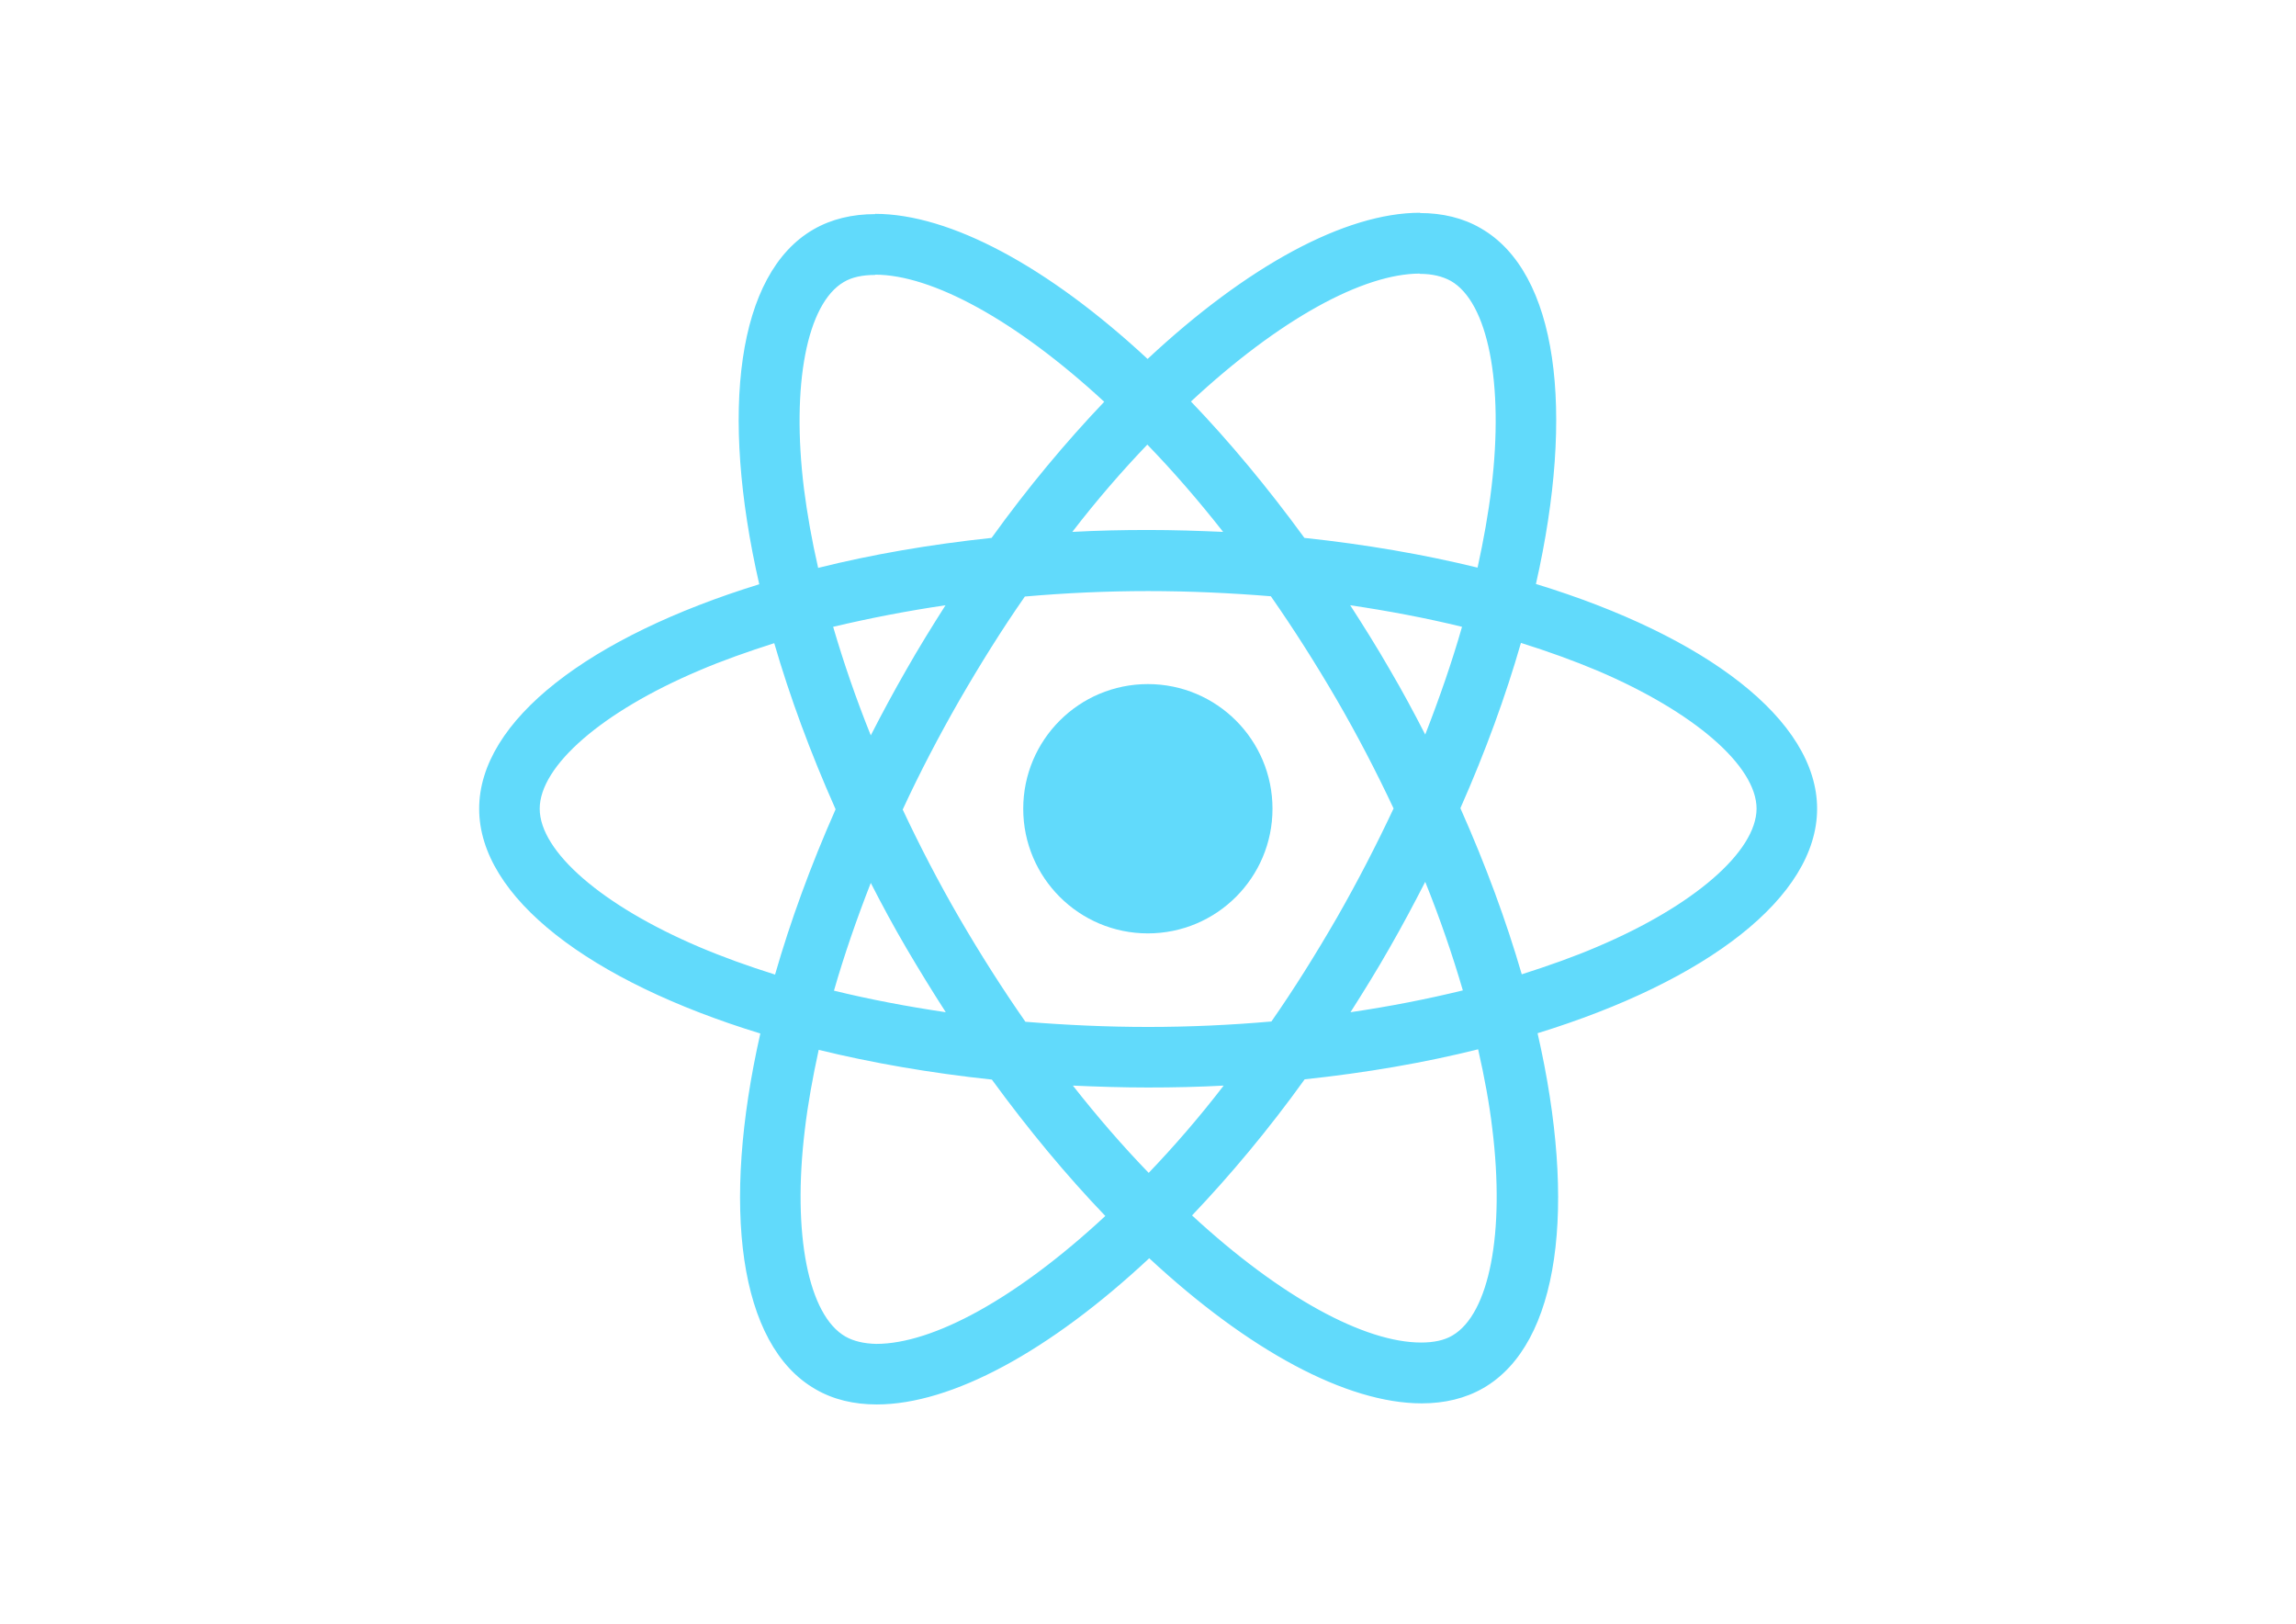
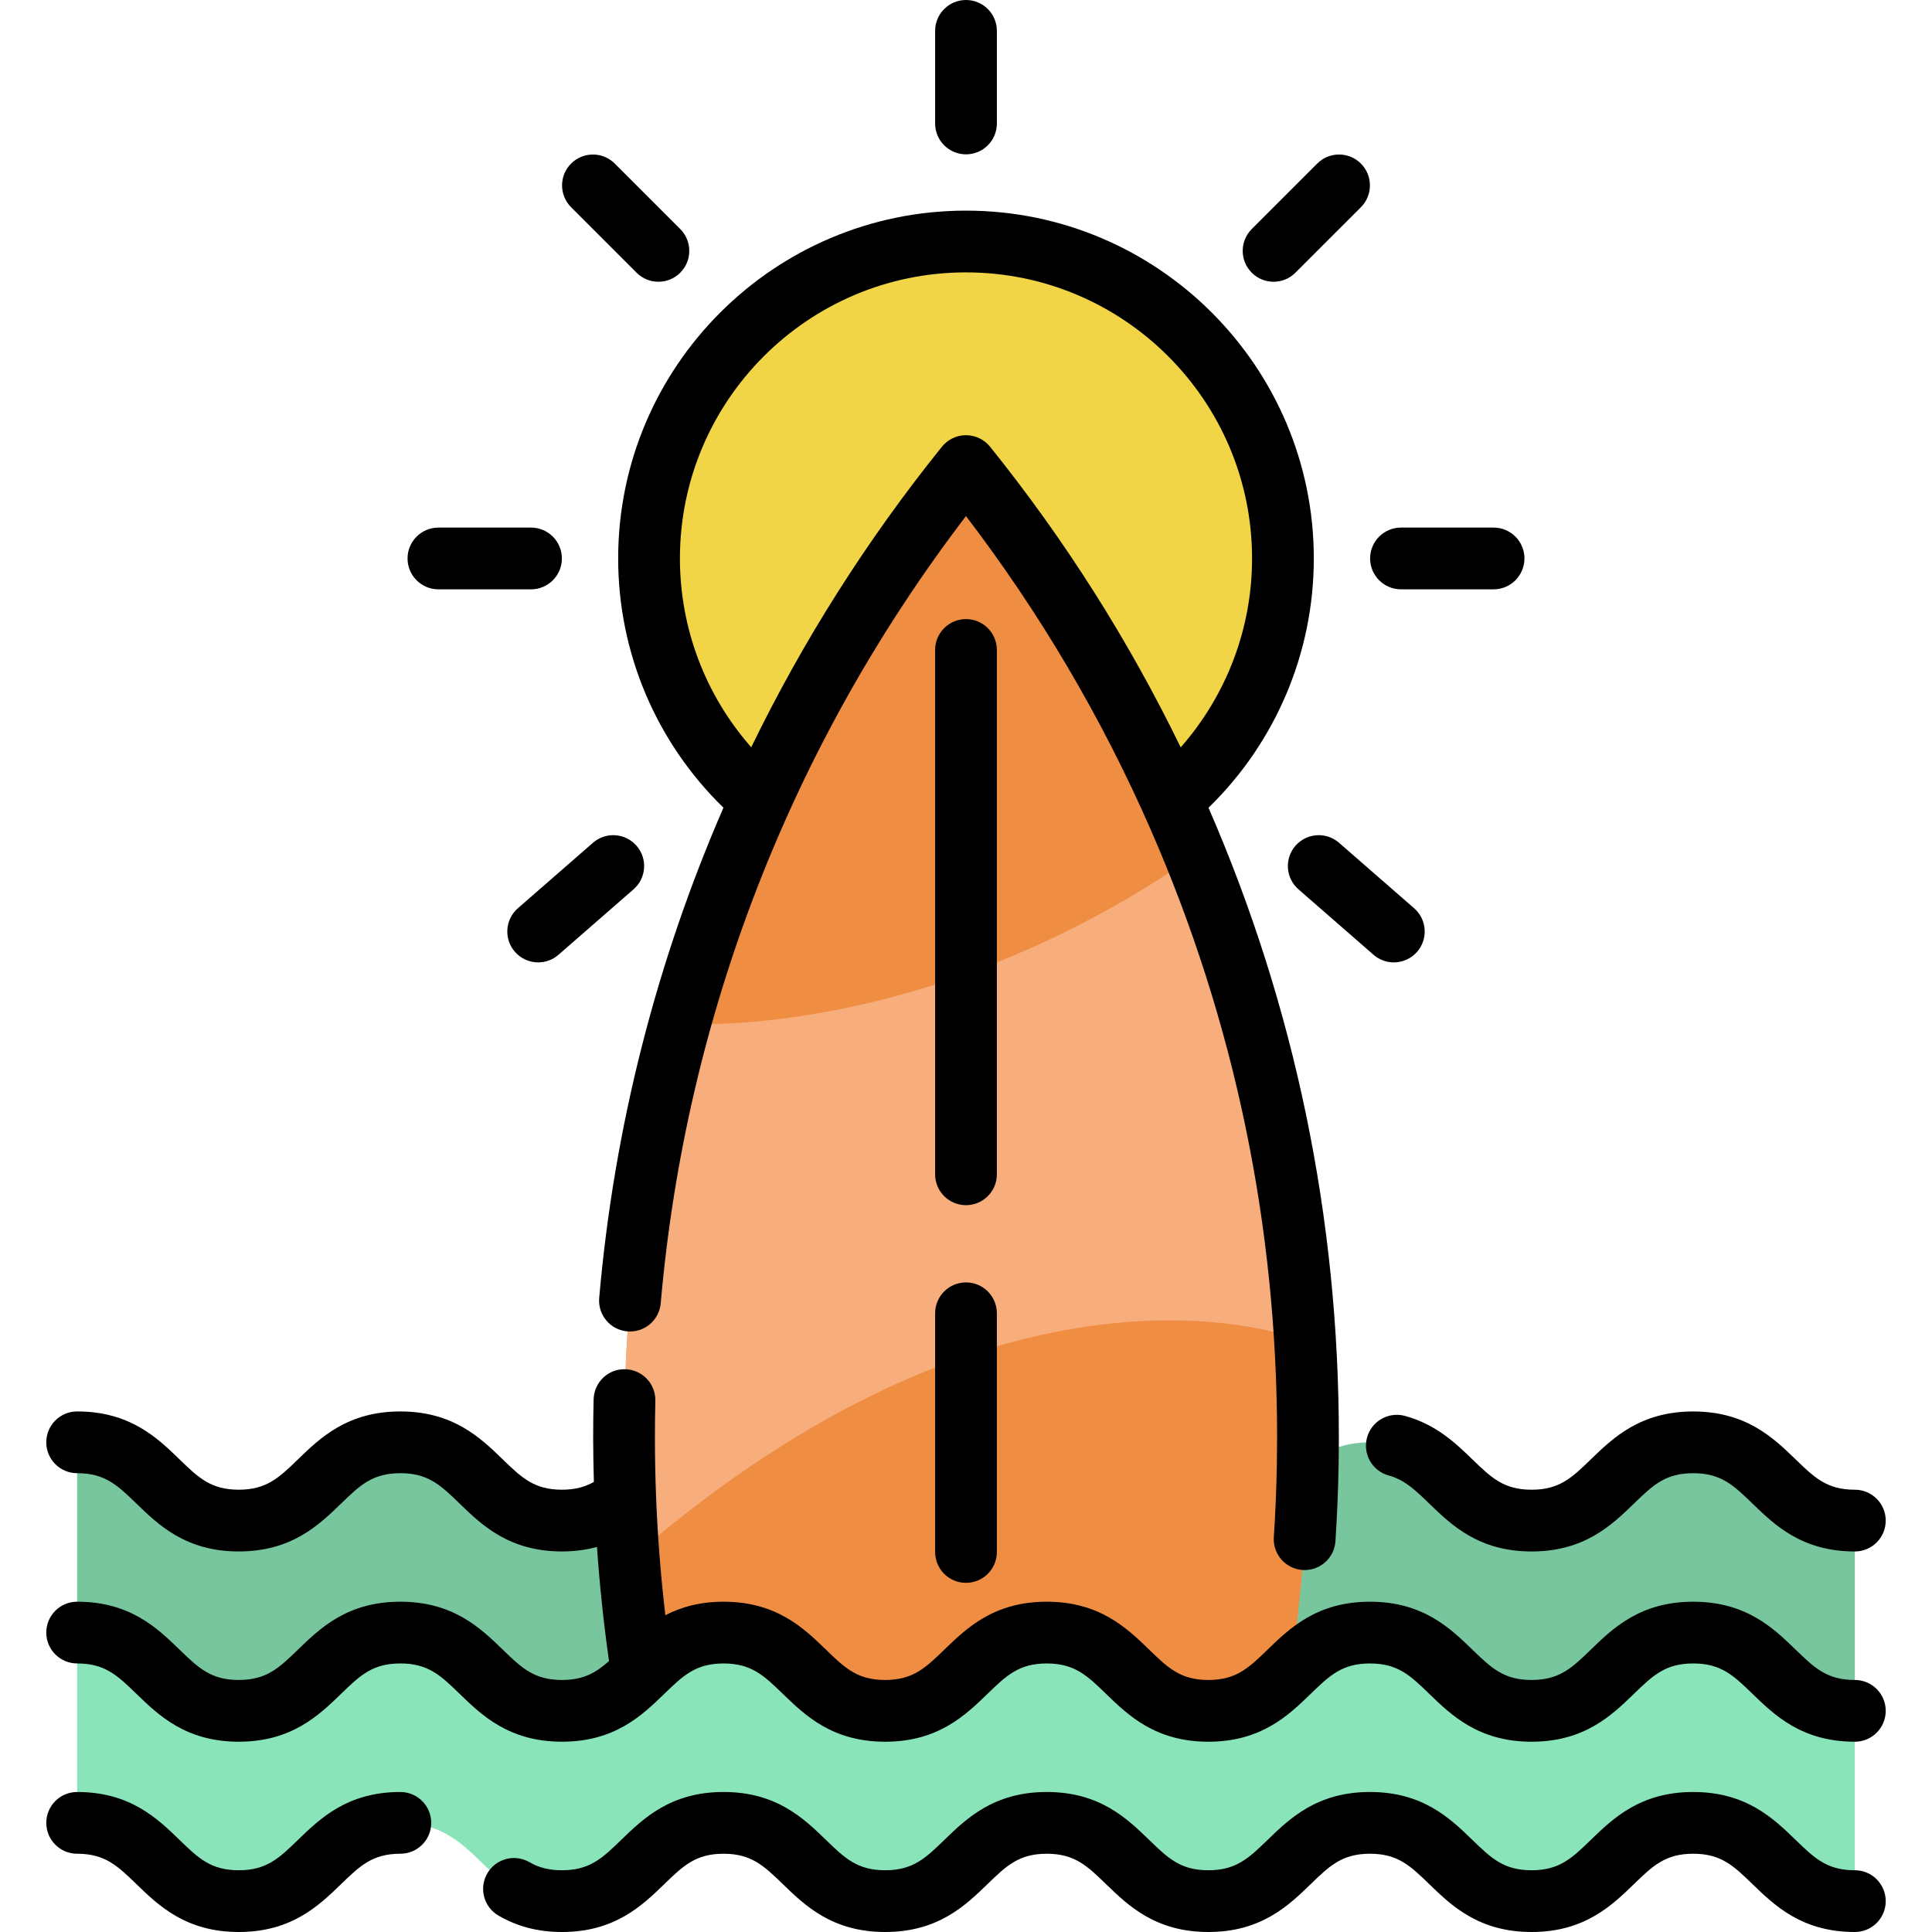
- <svg xmlns="http://www.w3.org/2000/svg" viewBox="0 0 841.9 595.3">
-   <g fill="#61DAFB">
-     <path d="M666.3 296.5c0-32.5-40.7-63.3-103.1-82.4 14.4-63.6 8-114.2-20.2-130.4-6.5-3.8-14.1-5.6-22.4-5.6v22.3c4.6 0 8.3.9 11.4 2.6 13.6 7.8 19.5 37.5 14.9 75.7-1.1 9.4-2.9 19.3-5.1 29.4-19.6-4.8-41-8.5-63.5-10.9-13.5-18.5-27.5-35.3-41.6-50 32.6-30.3 63.2-46.9 84-46.9V78c-27.5 0-63.5 19.6-99.9 53.6-36.4-33.8-72.4-53.2-99.9-53.2v22.3c20.7 0 51.4 16.5 84 46.6-14 14.7-28 31.4-41.3 49.9-22.6 2.4-44 6.1-63.6 11-2.3-10-4-19.7-5.2-29-4.7-38.2 1.1-67.9 14.6-75.8 3-1.8 6.9-2.6 11.5-2.6V78.5c-8.4 0-16 1.8-22.6 5.6-28.1 16.2-34.4 66.7-19.9 130.1-62.2 19.2-102.7 49.9-102.7 82.3 0 32.5 40.7 63.3 103.1 82.4-14.4 63.6-8 114.2 20.2 130.4 6.5 3.8 14.1 5.6 22.5 5.6 27.5 0 63.5-19.6 99.9-53.6 36.4 33.8 72.4 53.2 99.9 53.2 8.4 0 16-1.8 22.6-5.6 28.1-16.2 34.4-66.7 19.9-130.1 62-19.1 102.5-49.9 102.5-82.3zm-130.2-66.7c-3.7 12.9-8.3 26.2-13.5 39.5-4.1-8-8.4-16-13.1-24-4.6-8-9.5-15.8-14.4-23.4 14.2 2.1 27.9 4.7 41 7.9zm-45.8 106.5c-7.8 13.5-15.8 26.3-24.1 38.2-14.9 1.3-30 2-45.2 2-15.1 0-30.2-.7-45-1.9-8.3-11.9-16.4-24.6-24.2-38-7.6-13.1-14.5-26.4-20.8-39.8 6.2-13.4 13.2-26.8 20.7-39.9 7.8-13.5 15.8-26.3 24.1-38.2 14.9-1.3 30-2 45.2-2 15.1 0 30.2.7 45 1.9 8.3 11.9 16.4 24.6 24.2 38 7.6 13.1 14.5 26.4 20.8 39.8-6.3 13.4-13.2 26.8-20.7 39.9zm32.3-13c5.4 13.4 10 26.8 13.8 39.8-13.1 3.2-26.9 5.9-41.2 8 4.9-7.7 9.8-15.6 14.4-23.7 4.6-8 8.9-16.1 13-24.1zM421.2 430c-9.3-9.6-18.6-20.3-27.8-32 9 .4 18.2.7 27.5.7 9.4 0 18.7-.2 27.8-.7-9 11.7-18.3 22.4-27.5 32zm-74.4-58.9c-14.2-2.1-27.9-4.7-41-7.9 3.7-12.9 8.3-26.2 13.5-39.5 4.1 8 8.4 16 13.1 24 4.7 8 9.5 15.8 14.4 23.4zM420.7 163c9.3 9.6 18.6 20.3 27.8 32-9-.4-18.2-.7-27.5-.7-9.4 0-18.7.2-27.8.7 9-11.7 18.3-22.4 27.5-32zm-74 58.9c-4.9 7.7-9.8 15.6-14.4 23.7-4.6 8-8.9 16-13 24-5.4-13.4-10-26.8-13.8-39.8 13.1-3.1 26.9-5.8 41.2-7.9zm-90.5 125.2c-35.4-15.1-58.3-34.9-58.3-50.6 0-15.7 22.9-35.6 58.3-50.6 8.6-3.7 18-7 27.7-10.1 5.7 19.6 13.2 40 22.5 60.9-9.2 20.8-16.6 41.1-22.2 60.6-9.9-3.1-19.3-6.5-28-10.2zM310 490c-13.6-7.8-19.5-37.5-14.9-75.7 1.1-9.4 2.9-19.3 5.1-29.4 19.6 4.8 41 8.5 63.5 10.9 13.5 18.5 27.5 35.3 41.6 50-32.6 30.3-63.2 46.9-84 46.9-4.5-.1-8.3-1-11.3-2.7zm237.2-76.2c4.7 38.2-1.1 67.9-14.6 75.8-3 1.8-6.9 2.6-11.5 2.6-20.7 0-51.4-16.5-84-46.6 14-14.7 28-31.4 41.3-49.9 22.6-2.4 44-6.1 63.6-11 2.3 10.1 4.1 19.8 5.2 29.1zm38.5-66.7c-8.6 3.7-18 7-27.7 10.1-5.7-19.6-13.2-40-22.5-60.9 9.2-20.8 16.6-41.1 22.2-60.6 9.9 3.1 19.3 6.5 28.1 10.2 35.4 15.1 58.3 34.9 58.3 50.6-.1 15.7-23 35.6-58.4 50.6zM320.8 78.4z" />
-     <circle cx="420.9" cy="296.5" r="45.7" />
-     <path d="M520.5 78.1z" />
-   </g>
+ <svg xmlns="http://www.w3.org/2000/svg" viewBox="0 0 512 512">
+   <path fill="#F2D546" d="M310.396,211.995c18.106-15.409,29.595-38.357,29.595-64.001c0-46.384-37.6-83.994-83.994-83.994  c-46.384,0-83.994,37.61-83.994,83.994c0,25.644,11.489,48.592,29.595,63.991" />
+   <path fill="#77C69E" d="M491.552,453.397c-21.417,0-21.417-20.739-42.835-20.739c-21.418,0-21.417,20.739-42.835,20.739  c-21.415,0-21.415-20.739-42.828-20.739c-21.415,0-21.415,20.739-42.829,20.739c-21.414,0-21.414-20.739-42.828-20.739  c-21.414,0-21.414,20.739-42.827,20.739c-21.411,0-21.411-20.739-42.822-20.739c-21.414,0-21.414,20.739-42.827,20.739  s-21.414-20.739-42.828-20.739c-21.414,0-21.414,20.739-42.827,20.739c-21.412,0-21.412-20.739-42.825-20.739v-50.426  c21.412,0,21.412,20.739,42.825,20.739c21.414,0,21.414-20.739,42.827-20.739s21.414,20.739,42.828,20.739  c21.414,0,21.414-20.739,42.827-20.739c21.411,0,21.411,20.739,42.822,20.739c21.414,0,21.414-20.739,42.827-20.739  c21.414,0,21.414,20.739,42.828,20.739c21.415,0,21.415-20.739,42.829-20.739s21.415,20.739,42.828,20.739  c21.417,0,21.417-20.739,42.835-20.739c21.418,0,21.417,20.739,42.835,20.739" />
+   <path fill="#89E5B9" d="M491.552,503.818c-21.417,0-21.417-20.739-42.835-20.739c-21.418,0-21.417,20.739-42.835,20.739  c-21.415,0-21.415-20.739-42.828-20.739c-21.415,0-21.415,20.739-42.829,20.739c-21.414,0-21.414-20.739-42.828-20.739  c-21.414,0-21.414,20.739-42.827,20.739c-21.411,0-21.411-20.739-42.822-20.739c-21.414,0-21.414,20.739-42.827,20.739  s-21.414-20.739-42.828-20.739c-21.414,0-21.414,20.739-42.827,20.739c-21.412,0-21.412-20.739-42.825-20.739v-50.425  c21.412,0,21.412,20.739,42.825,20.739c21.414,0,21.414-20.739,42.827-20.739s21.414,20.739,42.828,20.739  c21.414,0,21.414-20.739,42.827-20.739c21.411,0,21.411,20.739,42.822,20.739c21.414,0,21.414-20.739,42.827-20.739  c21.414,0,21.414,20.739,42.828,20.739c21.415,0,21.415-20.739,42.829-20.739s21.415,20.739,42.828,20.739  c21.417,0,21.417-20.739,42.835-20.739c21.418,0,21.417,20.739,42.835,20.739" />
+   <path fill="#EF8D43" d="M346.624,380.81c0,2.444-0.022,4.877-0.055,7.299c-0.12,6.644-0.404,13.233-0.818,19.79  c-0.775,11.739-2.029,23.336-3.775,34.78c-5.455,5.302-10.812,10.713-21.754,10.713c-21.405,0-21.405-20.739-42.821-20.739  c-21.416,0-21.416,20.739-42.831,20.739c-21.405,0-21.405-20.739-42.821-20.739c-10.855,0-16.212,5.324-21.645,10.593  c-1.495-9.775-2.651-19.681-3.437-29.685c-0.436-5.531-0.764-11.095-0.982-16.681c-0.196-5.117-0.295-10.255-0.305-15.426v-0.644  c0-37.933,5.149-74.666,14.783-109.533c3.131-11.346,6.742-22.485,10.801-33.416c15.503-41.73,37.606-80.274,65.033-114.345  c18.797,23.336,35.086,48.777,48.472,75.91c2.793,5.651,5.455,11.379,7.986,17.183c1.451,3.327,2.869,6.677,4.233,10.048  c13.55,33.406,22.834,69.015,27.154,106.13c0.873,7.506,1.549,15.066,2.007,22.692c0,0.011,0,0.011,0,0.011  C346.362,363.867,346.624,372.311,346.624,380.81z" />
+   <path fill="#F7AD7C" d="M345.849,355.477c0,0.011,0,0.011,0,0.011s-75.779-32.195-179.181,58.072  c-0.436-5.531-0.764-11.095-0.982-16.681c-0.196-5.117-0.295-10.255-0.305-15.426v-0.644c0-37.933,5.149-74.666,14.783-109.533  c0,0,64.836,5.237,136.524-44.621c13.55,33.405,22.834,69.015,27.154,106.13C344.714,340.291,345.391,347.852,345.849,355.477z" />
+   <path d="M116.186,156.179h24.537c4.519,0,8.182-3.663,8.182-8.182s-3.663-8.182-8.182-8.182h-24.537  c-4.519,0-8.182,3.663-8.182,8.182S111.667,156.179,116.186,156.179z" />
+   <path d="M371.276,156.179h24.538c4.52,0,8.182-3.663,8.182-8.182s-3.662-8.182-8.182-8.182h-24.538c-4.52,0-8.182,3.663-8.182,8.182  S366.757,156.179,371.276,156.179z" />
+   <path d="M168.701,72.269c1.597,1.598,3.692,2.397,5.785,2.397s4.188-0.799,5.785-2.397c3.195-3.195,3.195-8.375,0-11.571  l-17.351-17.351c-3.195-3.195-8.376-3.195-11.571,0c-3.195,3.195-3.195,8.375,0,11.571L168.701,72.269z" />
+   <path d="M369.375,255.044c2.282,0,4.553-0.949,6.171-2.805c2.97-3.406,2.615-8.575-0.791-11.545l-19.898-17.351  c-3.404-2.969-8.574-2.617-11.545,0.79c-2.97,3.406-2.615,8.575,0.791,11.545l19.898,17.351  C365.551,254.38,367.467,255.044,369.375,255.044z" />
+   <path d="M168.686,224.133c-2.971-3.407-8.139-3.758-11.545-0.79l-19.897,17.351c-3.406,2.971-3.759,8.139-0.79,11.545  c1.618,1.856,3.888,2.805,6.171,2.805c1.908,0,3.824-0.663,5.374-2.015l19.897-17.351  C171.304,232.707,171.656,227.539,168.686,224.133z" />
+   <path d="M337.513,74.666c2.094,0,4.188-0.799,5.785-2.397l17.352-17.351c3.195-3.195,3.195-8.376,0-11.572  c-3.195-3.194-8.376-3.195-11.571,0l-17.352,17.351c-3.195,3.195-3.195,8.376,0,11.572  C333.325,73.867,335.418,74.666,337.513,74.666z" />
+   <path d="M256,40.902c4.519,0,8.182-3.663,8.182-8.182V8.182C264.182,3.663,260.52,0,256,0s-8.182,3.663-8.182,8.182v24.537  C247.818,37.239,251.481,40.902,256,40.902z" />
+   <path d="M372.315,375.227c-4.358-1.182-8.855,1.393-10.038,5.756c-1.183,4.362,1.393,8.855,5.755,10.038  c4.237,1.15,7.112,3.934,10.752,7.459c5.83,5.647,13.086,12.675,27.106,12.675c14.02,0,21.276-7.028,27.106-12.675  c5.014-4.856,8.327-8.064,15.72-8.064c7.401,0,10.715,3.21,15.733,8.068c5.831,5.646,13.087,12.672,27.105,12.672  c4.52,0,8.182-3.663,8.182-8.182s-3.662-8.182-8.182-8.182c-7.392,0-10.706-3.207-15.721-8.063  c-5.832-5.647-13.091-12.676-27.116-12.676c-14.019,0-21.275,7.027-27.105,12.674c-5.015,4.857-8.327,8.066-15.721,8.066  c-7.394,0-10.707-3.209-15.721-8.066C385.915,382.607,380.624,377.481,372.315,375.227z" />
+   <path d="M176.031,448.9c5.014-4.856,8.326-8.064,15.721-8.064c7.392,0,10.706,3.209,15.719,8.064  c5.83,5.647,13.085,12.675,27.104,12.675c14.02,0,21.275-7.027,27.105-12.674c5.015-4.857,8.328-8.066,15.722-8.066  c7.394,0,10.706,3.209,15.721,8.064c5.83,5.647,13.086,12.675,27.106,12.675c14.021,0,21.277-7.027,27.108-12.674  c5.015-4.857,8.327-8.066,15.722-8.066c7.394,0,10.706,3.209,15.721,8.064c5.831,5.647,13.087,12.675,27.107,12.675  c14.021,0,21.277-7.027,27.108-12.674c5.016-4.857,8.33-8.066,15.726-8.066c7.396,0,10.709,3.209,15.724,8.066  c5.832,5.647,13.088,12.674,27.111,12.674c4.52,0,8.182-3.663,8.182-8.182s-3.662-8.182-8.182-8.182  c-7.397,0-10.71-3.209-15.726-8.066c-5.831-5.646-13.087-12.674-27.108-12.674c-14.022,0-21.278,7.027-27.111,12.674  c-5.015,4.857-8.328,8.066-15.724,8.066c-7.395,0-10.707-3.209-15.722-8.066c-5.831-5.647-13.086-12.674-27.106-12.674  s-21.276,7.027-27.107,12.674c-5.015,4.857-8.328,8.066-15.723,8.066c-7.393,0-10.706-3.209-15.721-8.064  c-5.83-5.647-13.086-12.675-27.106-12.675c-14.02,0-21.276,7.027-27.106,12.675c-5.014,4.856-8.327,8.064-15.721,8.064  c-7.392,0-10.705-3.207-15.718-8.064c-5.83-5.647-13.086-12.675-27.104-12.675c-6.38,0-11.349,1.463-15.431,3.581  c-1.225-10.461-2.055-21.004-2.457-31.493c-0.192-4.979-0.295-10.067-0.305-15.104v-0.643c0-3.173,0.038-6.396,0.112-9.581  c0.105-4.518-3.473-8.265-7.989-8.371c-4.52-0.128-8.265,3.473-8.371,7.989c-0.077,3.311-0.116,6.663-0.116,9.962v0.66  c0.008,3.755,0.082,7.516,0.187,11.253c-2.257,1.281-4.854,2.064-8.46,2.064c-7.393,0-10.706-3.209-15.721-8.064  c-5.83-5.647-13.086-12.675-27.106-12.675c-14.019,0-21.275,7.027-27.105,12.675c-5.014,4.856-8.326,8.064-15.721,8.064  s-10.707-3.209-15.721-8.066c-5.83-5.647-13.086-12.674-27.105-12.674c-4.519,0-8.182,3.663-8.182,8.182s3.663,8.182,8.182,8.182  c7.394,0,10.706,3.209,15.721,8.064c5.83,5.647,13.086,12.675,27.106,12.675c14.019,0,21.275-7.027,27.105-12.675  c5.014-4.856,8.326-8.064,15.721-8.064c7.395,0,10.707,3.209,15.721,8.066c5.83,5.647,13.086,12.674,27.105,12.674  c3.507,0,6.582-0.461,9.283-1.197c0.698,10.12,1.767,20.239,3.191,30.247c-3.497,3.096-6.772,5.006-12.47,5.006  c-7.395,0-10.707-3.209-15.722-8.066c-5.83-5.647-13.087-12.674-27.106-12.674s-21.275,7.027-27.106,12.675  c-5.014,4.856-8.327,8.064-15.721,8.064s-10.706-3.209-15.72-8.064c-5.83-5.647-13.086-12.675-27.105-12.675  c-4.519,0-8.182,3.663-8.182,8.182s3.663,8.182,8.182,8.182c7.394,0,10.706,3.209,15.72,8.064  c5.83,5.647,13.086,12.675,27.105,12.675c14.02,0,21.275-7.027,27.106-12.675c5.014-4.856,8.327-8.064,15.721-8.064  c7.395,0,10.707,3.209,15.722,8.066c5.83,5.647,13.087,12.674,27.106,12.674C162.946,461.574,170.201,454.547,176.031,448.9z" />
+   <path d="M106.097,474.896c-14.02,0-21.275,7.027-27.106,12.674c-5.014,4.857-8.327,8.066-15.721,8.066s-10.706-3.209-15.72-8.064  c-5.83-5.647-13.086-12.675-27.105-12.675c-4.519,0-8.182,3.663-8.182,8.182s3.663,8.182,8.182,8.182  c7.394,0,10.706,3.209,15.72,8.064C41.995,504.972,49.251,512,63.27,512c14.02,0,21.275-7.027,27.106-12.674  c5.014-4.857,8.327-8.066,15.721-8.066c4.519,0,8.182-3.663,8.182-8.182S110.616,474.896,106.097,474.896z" />
+   <path d="M491.555,495.635c-7.397,0-10.71-3.209-15.726-8.066c-5.831-5.646-13.087-12.674-27.108-12.674  c-14.022,0-21.278,7.027-27.111,12.674c-5.015,4.857-8.328,8.066-15.724,8.066c-7.395,0-10.707-3.209-15.722-8.066  c-5.831-5.647-13.086-12.674-27.106-12.674s-21.276,7.027-27.107,12.674c-5.015,4.857-8.328,8.066-15.723,8.066  c-7.393,0-10.706-3.209-15.721-8.066c-5.83-5.647-13.086-12.674-27.106-12.674c-14.02,0-21.276,7.027-27.106,12.675  c-5.014,4.856-8.327,8.064-15.721,8.064c-7.392,0-10.705-3.209-15.718-8.064c-5.83-5.647-13.085-12.675-27.104-12.675  c-14.019,0-21.275,7.027-27.105,12.674c-5.014,4.857-8.327,8.066-15.721,8.066c-3.366,0-6.1-0.677-8.603-2.133  c-3.906-2.27-8.914-0.945-11.185,2.963c-2.271,3.908-0.944,8.915,2.963,11.186c5.035,2.926,10.539,4.349,16.825,4.349  c14.02,0,21.275-7.027,27.106-12.675c5.014-4.856,8.327-8.064,15.721-8.064c7.392,0,10.706,3.209,15.719,8.064  C213.3,504.972,220.555,512,234.574,512c14.02,0,21.275-7.027,27.105-12.674c5.015-4.857,8.328-8.066,15.722-8.066  s10.706,3.209,15.721,8.066c5.83,5.647,13.086,12.674,27.106,12.674c14.021,0,21.277-7.027,27.108-12.674  c5.015-4.857,8.327-8.066,15.722-8.066c7.394,0,10.706,3.209,15.721,8.064c5.831,5.647,13.086,12.675,27.107,12.675  c14.021,0,21.277-7.027,27.108-12.674c5.016-4.857,8.33-8.066,15.726-8.066c7.396,0,10.709,3.209,15.724,8.066  c5.832,5.647,13.088,12.674,27.111,12.674c4.52,0,8.182-3.663,8.182-8.182S496.075,495.635,491.555,495.635z" />
+   <path d="M264.179,172.249c0-4.519-3.663-8.182-8.182-8.182c-4.519,0-8.182,3.663-8.182,8.182v138.953  c0,4.519,3.663,8.182,8.182,8.182c4.519,0,8.182-3.663,8.182-8.182V172.249z" />
+   <path d="M255.997,339.853c-4.519,0-8.182,3.663-8.182,8.182v63.254c0,4.519,3.663,8.182,8.182,8.182  c4.519,0,8.182-3.663,8.182-8.182v-63.254C264.179,343.516,260.516,339.853,255.997,339.853z" />
+   <path d="M191.721,214.044c-17.814,40.986-28.985,84.745-32.927,129.921c-0.393,4.501,2.938,8.47,7.44,8.863  c4.513,0.396,8.47-2.939,8.863-7.44c6.635-76.06,34.553-147.965,80.899-208.619c19.608,25.671,36.057,53.585,48.965,83.118  c22.217,50.842,33.482,104.985,33.482,160.926c0,2.39-0.021,4.78-0.061,7.16c-0.109,6.329-0.38,12.854-0.803,19.396  c-0.292,4.509,3.126,8.403,7.636,8.695c0.18,0.012,0.359,0.017,0.537,0.017c4.278,0,7.877-3.324,8.158-7.653  c0.441-6.799,0.722-13.587,0.836-20.174c0.043-2.473,0.063-4.956,0.063-7.44c0-57.945-11.623-114.042-34.541-166.756  c17.801-17.32,27.905-41.062,27.905-66.063c0-50.826-41.35-92.176-92.176-92.176s-92.176,41.35-92.176,92.176  C163.821,172.996,173.922,196.732,191.721,214.044z M255.997,72.183c41.803,0,75.812,34.009,75.812,75.812  c0,18.579-6.802,36.303-18.914,50.064c-13.765-28.319-30.708-55.065-50.524-79.677c-1.554-1.929-3.897-3.05-6.375-3.05  c-2.477,0-4.82,1.123-6.373,3.051c-19.952,24.785-36.854,51.496-50.54,79.653c-12.102-13.751-18.897-31.465-18.897-50.04  C180.185,106.192,214.194,72.183,255.997,72.183z" />
</svg>
